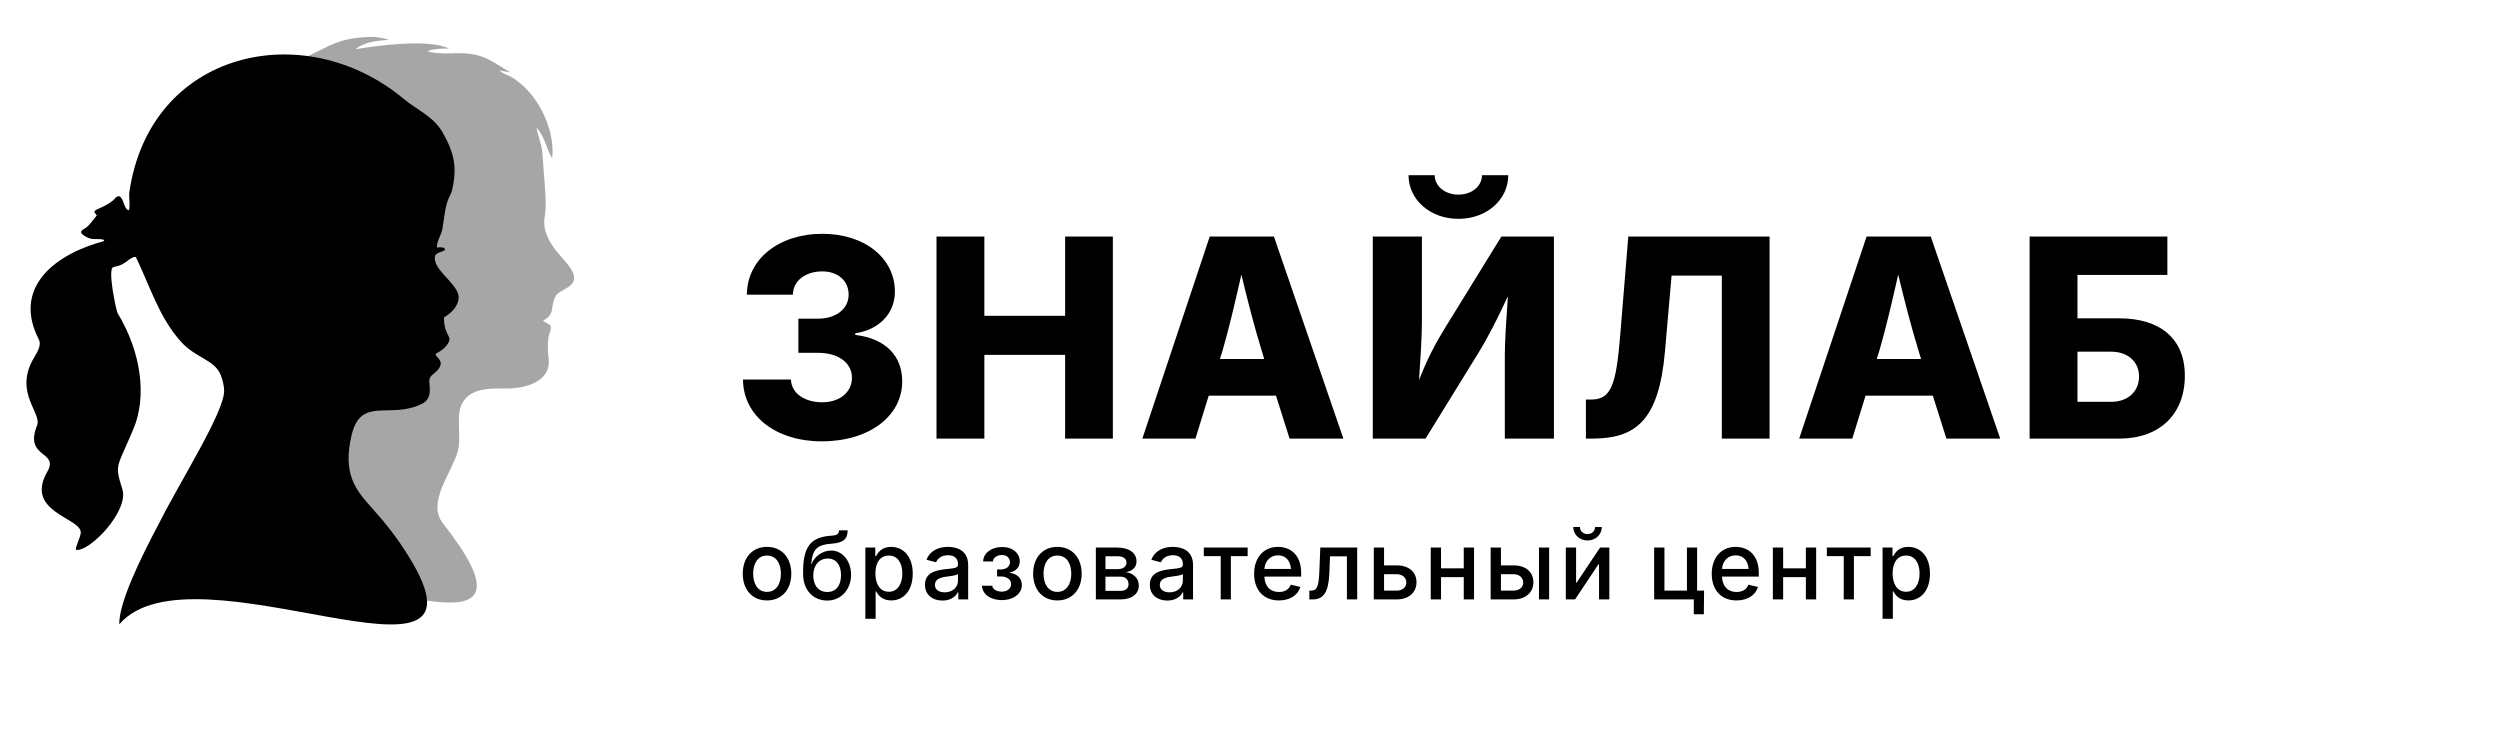
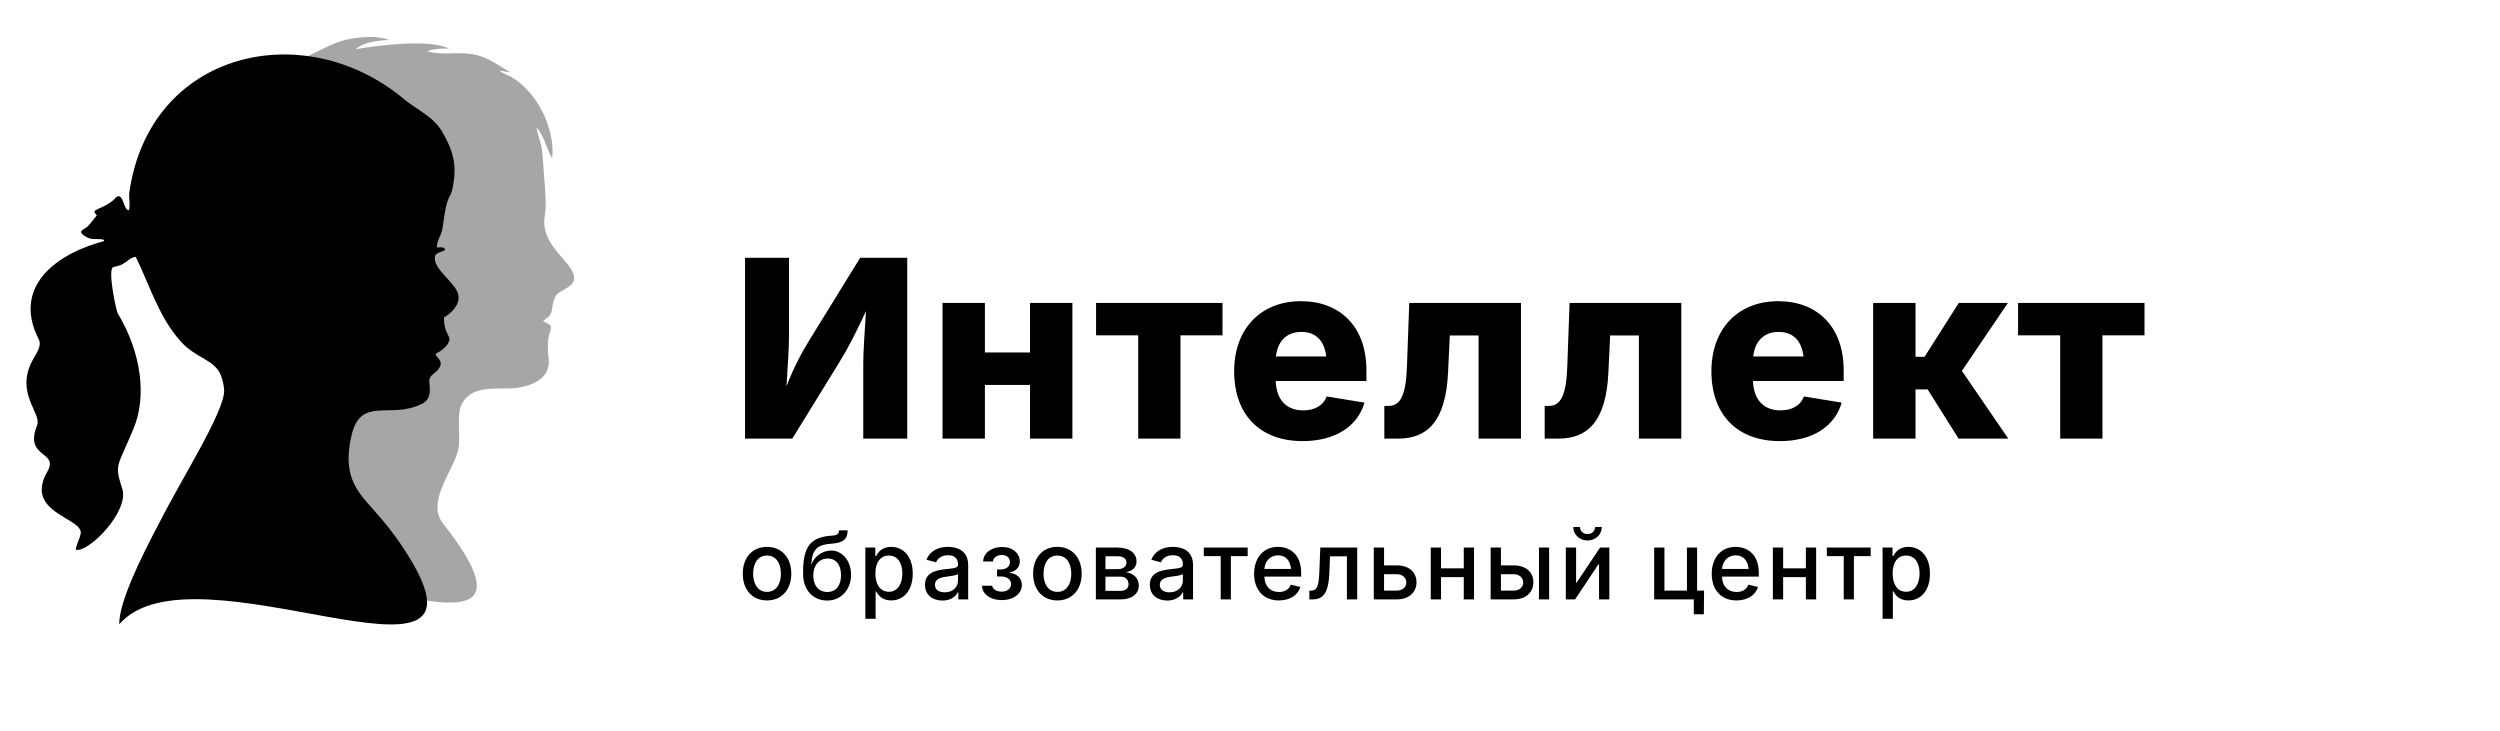
- <svg xmlns="http://www.w3.org/2000/svg" viewBox="0 0 342 100" role="img" aria-label="ЗнайЛаб — образовательный центр">
+ <svg xmlns="http://www.w3.org/2000/svg" viewBox="0 0 342 100" role="img" aria-label="Интеллект — образовательный центр">
  <svg x="0" y="0" width="82.11" height="100" viewBox="500 230 1790 2180">
    <path d="M 1864.719 1578.047 C 1877.949 1531.43 1857.199 1467.73 1879.422 1430.75 C 1904.25 1389.422 1951.52 1387.898 2008.93 1388.512 C 2071.691 1389.172 2143.441 1365.41 2136.27 1300.98 C 2134.41 1284.238 2133.738 1276.922 2133.82 1259.281 C 2133.98 1221.961 2145.281 1218.34 2142.359 1202.578 C 2141.199 1196.32 2122.52 1191.23 2119.68 1186.172 C 2157.129 1164.691 2139.109 1152.578 2155.762 1115.211 C 2167.16 1089.629 2235.66 1087.828 2204.012 1034.039 C 2190.211 1010.59 2158.84 983.59 2140.648 951.648 C 2128.629 930.531 2119.141 905.059 2124.5 874.871 C 2129.738 845.34 2126.73 812.512 2124.672 782.211 C 2122.59 751.352 2119.73 720.98 2117.82 690.23 C 2115.898 659.262 2104.199 637.031 2099.898 611.059 C 2122.75 632.16 2131.602 679.148 2146.879 702.559 C 2156.23 612.66 2101.262 503.73 2024.641 459.5 C 2013.059 452.809 1999.012 449.961 1990.41 440.441 L 2022.238 445.941 L 1973.809 416.551 C 1897.672 369.551 1841.941 400.23 1777.23 383.93 C 1774.48 383.219 1777.98 381.691 1778.859 381.25 C 1788.961 376.211 1822.02 373.699 1839.602 375.109 C 1779.781 345.309 1628.809 365.191 1560.77 376.762 C 1591.18 349.141 1653.781 350.73 1658.488 348.52 C 1655 345.699 1622.078 340.469 1615.09 339.93 C 1509.328 341.148 1486.539 366.59 1411.219 400.648 C 1320.852 475.422 1403.23 410.75 1368.039 401.75 C 1355.82 415.34 1349.48 408.422 1345.871 426.77 L 1343.48 434.73 C 1332.648 409.32 1332.371 425.922 1336.219 404.34 C 1301.891 420.789 1315.449 451.43 1303.91 469.32 C 1297.898 473.398 1284.09 471.711 1276.328 474.41 C 1257.82 480.84 1224.191 501.77 1217.461 517.691 C 1238.73 504.762 1246.551 504.051 1274.68 507.82 C 1259.449 536.41 1230 543.699 1201.809 535.66 C 1207.301 552.871 1212.352 563.711 1224.172 570.531 C 1212.629 613.18 1154.328 666.391 1169.289 868.648 C 1176.672 902.371 1177.898 911.73 1189.48 943.352 C 1192.672 952.02 1192.172 961.922 1199 964.75 C 1200.328 952.07 1192.18 933.359 1195.578 922.641 C 1229.738 1025.602 1214.898 1055.141 1292.16 1144.121 C 1305.309 1159.262 1331.129 1188.949 1347.078 1196.41 C 1341.84 1179.922 1328.602 1170.59 1323.73 1155.719 C 1347.18 1173.281 1413.891 1271.219 1423.25 1294.891 C 1433.699 1321.281 1434.512 1352.801 1439.012 1359.898 C 1441.949 1341.91 1443.691 1332.121 1444.32 1313 C 1451.82 1331.551 1451.102 1350.91 1448.801 1371.941 C 1453.52 1363.738 1460.359 1345.039 1467.262 1340.602 C 1491.309 1425.859 1399.148 1617.41 1317.441 1796.996 C 1276.211 1853.133 1232.949 1918.562 1234.059 1954.352 C 1244.23 1947.828 1256.871 1943.352 1271.5 1940.547 L 1373.781 1940.547 C 1648.449 1972.172 2132.551 2186.969 1821.109 1791.07 C 1772.43 1729.172 1845.289 1642.633 1864.719 1578.047" fill="currentColor" opacity="0.35" />
    <path d="M 881.801 856.871 C 869.129 850.191 869.352 822.078 855.898 815.172 C 844.555 815.469 844.43 821.961 836.324 828.441 C 822.48 839.488 807.758 846.238 791.754 853.371 C 773.234 861.621 785.023 864.621 788.57 872.531 C 781.383 881.191 765.598 902.941 757.258 908.551 C 745.746 916.281 731.922 920.391 752.07 933.512 C 757.84 937.27 761.457 938.852 768.668 941.34 C 778.609 944.789 799.023 940.98 809.008 945.191 C 817.664 948.852 792.477 953.98 792.438 953.988 C 639.367 1000.898 543.969 1102.359 615.414 1241.578 C 626.109 1262.422 606.871 1285.73 596.438 1305.559 C 544.512 1404.262 625.387 1461.762 610.508 1498.84 C 570.852 1597.664 677.168 1573.785 641.203 1636.449 C 571.699 1757.555 740.766 1772.871 740.918 1818.227 C 740.965 1831.102 722.914 1863.891 726.723 1869.91 C 767.906 1875.996 885.453 1753.684 864.848 1688.641 C 840.566 1611.969 849.102 1626.742 898.617 1507.391 C 937.684 1413.23 922.406 1282.238 850.605 1163.59 C 845.297 1151.84 821.094 1034.309 837.078 1027.121 C 840.055 1025.77 843.23 1025.051 849.742 1023.699 C 874.641 1018.551 888.133 995.27 904.938 996.16 C 946.699 1081.621 974.031 1175.789 1038.578 1247.73 C 1083.609 1299.07 1140.16 1301.301 1158.949 1349.98 C 1163.969 1362.949 1168.32 1381.449 1168.449 1395.5 C 1169.02 1458.281 1038.191 1664.047 976.566 1786.344 C 917.695 1896.945 854.227 2028.301 855.672 2091.891 C 1074.559 1836.301 2006.941 2355.277 1718.969 1889.617 C 1685.391 1835.32 1651.898 1792.312 1609.219 1745.027 C 1558.84 1689.223 1521.762 1642.266 1548.441 1528.02 C 1576.031 1409.871 1664.371 1481.699 1758.609 1434.141 C 1785.852 1420.391 1782.738 1394.449 1780.34 1368.449 C 1778.762 1351.422 1793.398 1345.691 1802.422 1336.801 C 1806.922 1332.352 1814.539 1322.59 1814.371 1313.949 C 1814.078 1300.012 1799.852 1295.051 1799.109 1285.281 C 1815.25 1277.051 1836.18 1262.352 1840.398 1243.738 C 1842.941 1232.52 1822.75 1219.609 1824.172 1176.629 C 1845.129 1164.73 1871.219 1139.711 1867.371 1111.738 C 1862.078 1073.379 1787.578 1032.371 1797.609 993.07 C 1799.219 986.699 1809.25 983.102 1814.621 981.141 C 1820.449 979.012 1831.969 976.172 1824.84 970.16 C 1821.238 966.219 1809.441 968.031 1802.648 967.859 C 1803.102 945.93 1815.988 932.719 1819.551 911.328 C 1824.281 882.988 1827.199 847.27 1837.578 822.25 C 1841.051 813.891 1845.949 807.738 1848.379 796.852 C 1863.828 727.5 1854.578 685.461 1819.441 624.129 C 1792.559 577.219 1743.609 557.961 1702.922 524.129 C 1405.91 277.23 944.742 381.09 885.355 806.141 C 884.145 814.809 890.176 861.289 881.801 856.871" fill="currentColor" />
  </svg>
-   <text x="100" y="60" font-family="Manrope, 'Golos Text', Inter, system-ui, sans-serif" font-weight="800" font-size="38" letter-spacing="1" fill="currentColor">ЗНАЙЛАБ</text>
+   <text x="100" y="60" font-family="Manrope, 'Golos Text', Inter, system-ui, sans-serif" font-weight="800" font-size="34" letter-spacing="1" fill="currentColor">Интеллект</text>
  <text x="101" y="82" font-family="Manrope, 'Golos Text', Inter, system-ui, sans-serif" font-weight="500" font-size="13" letter-spacing="0.4" fill="currentColor">образовательный центр</text>
</svg>
